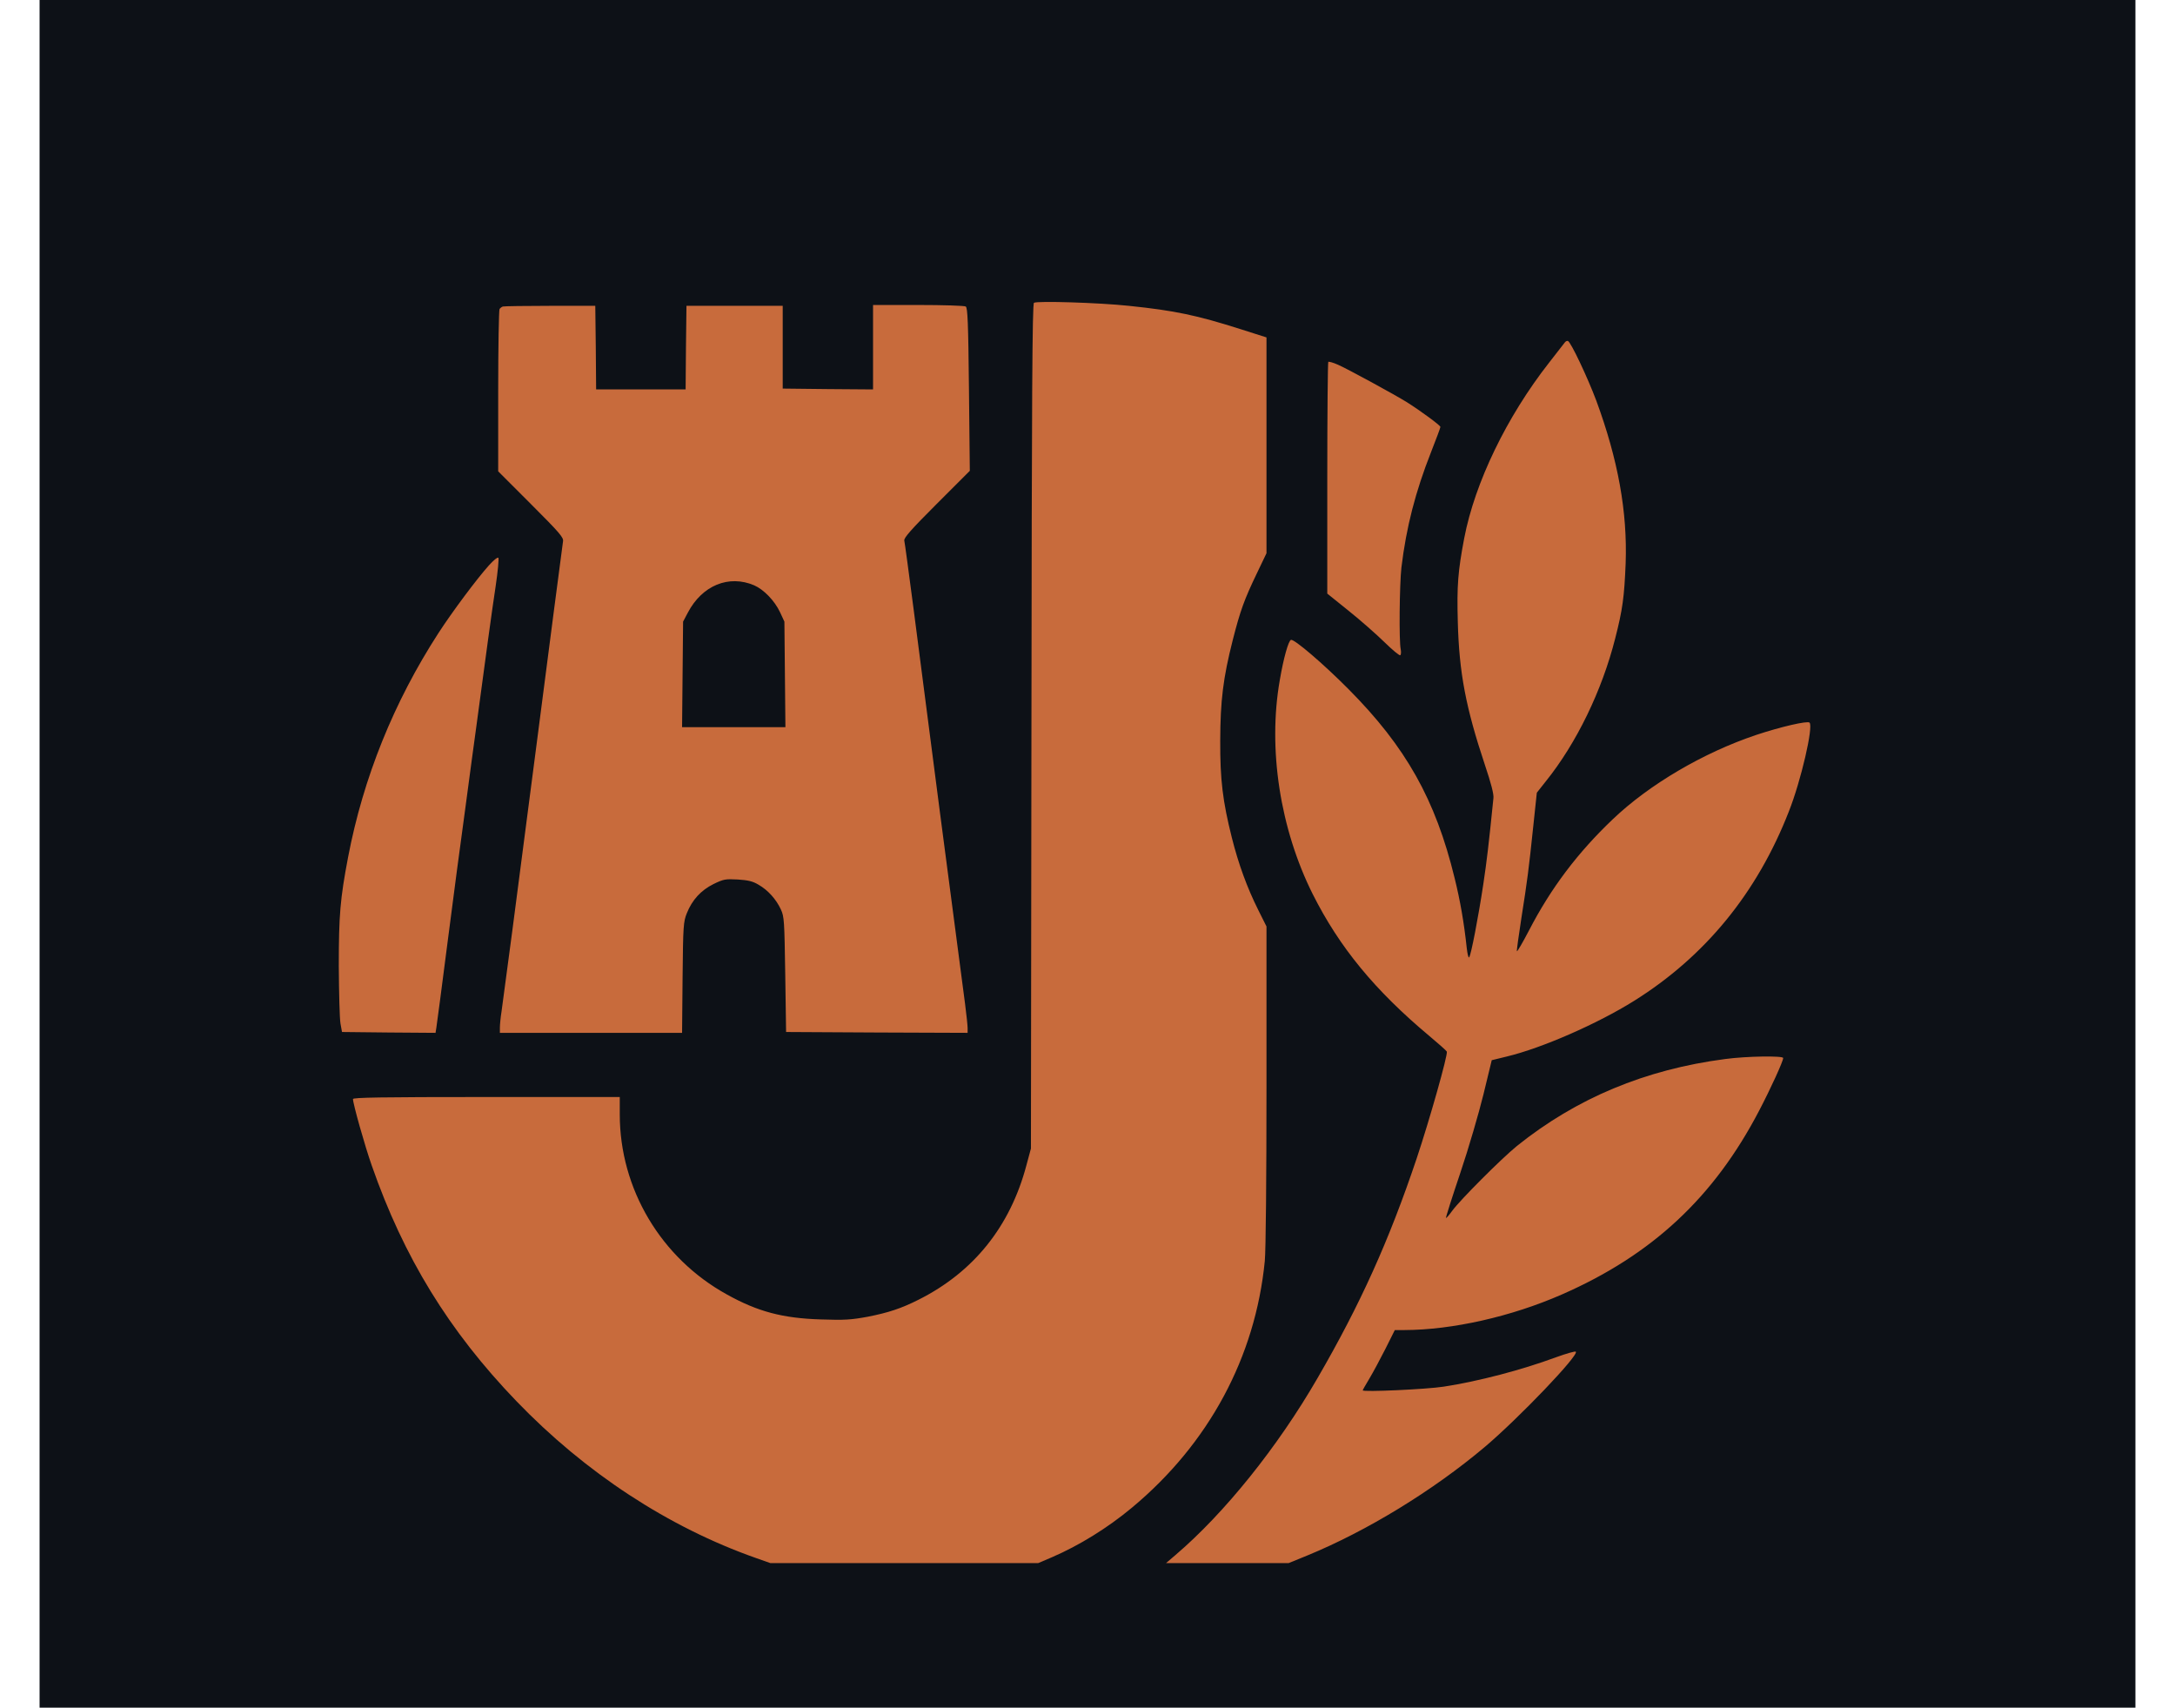
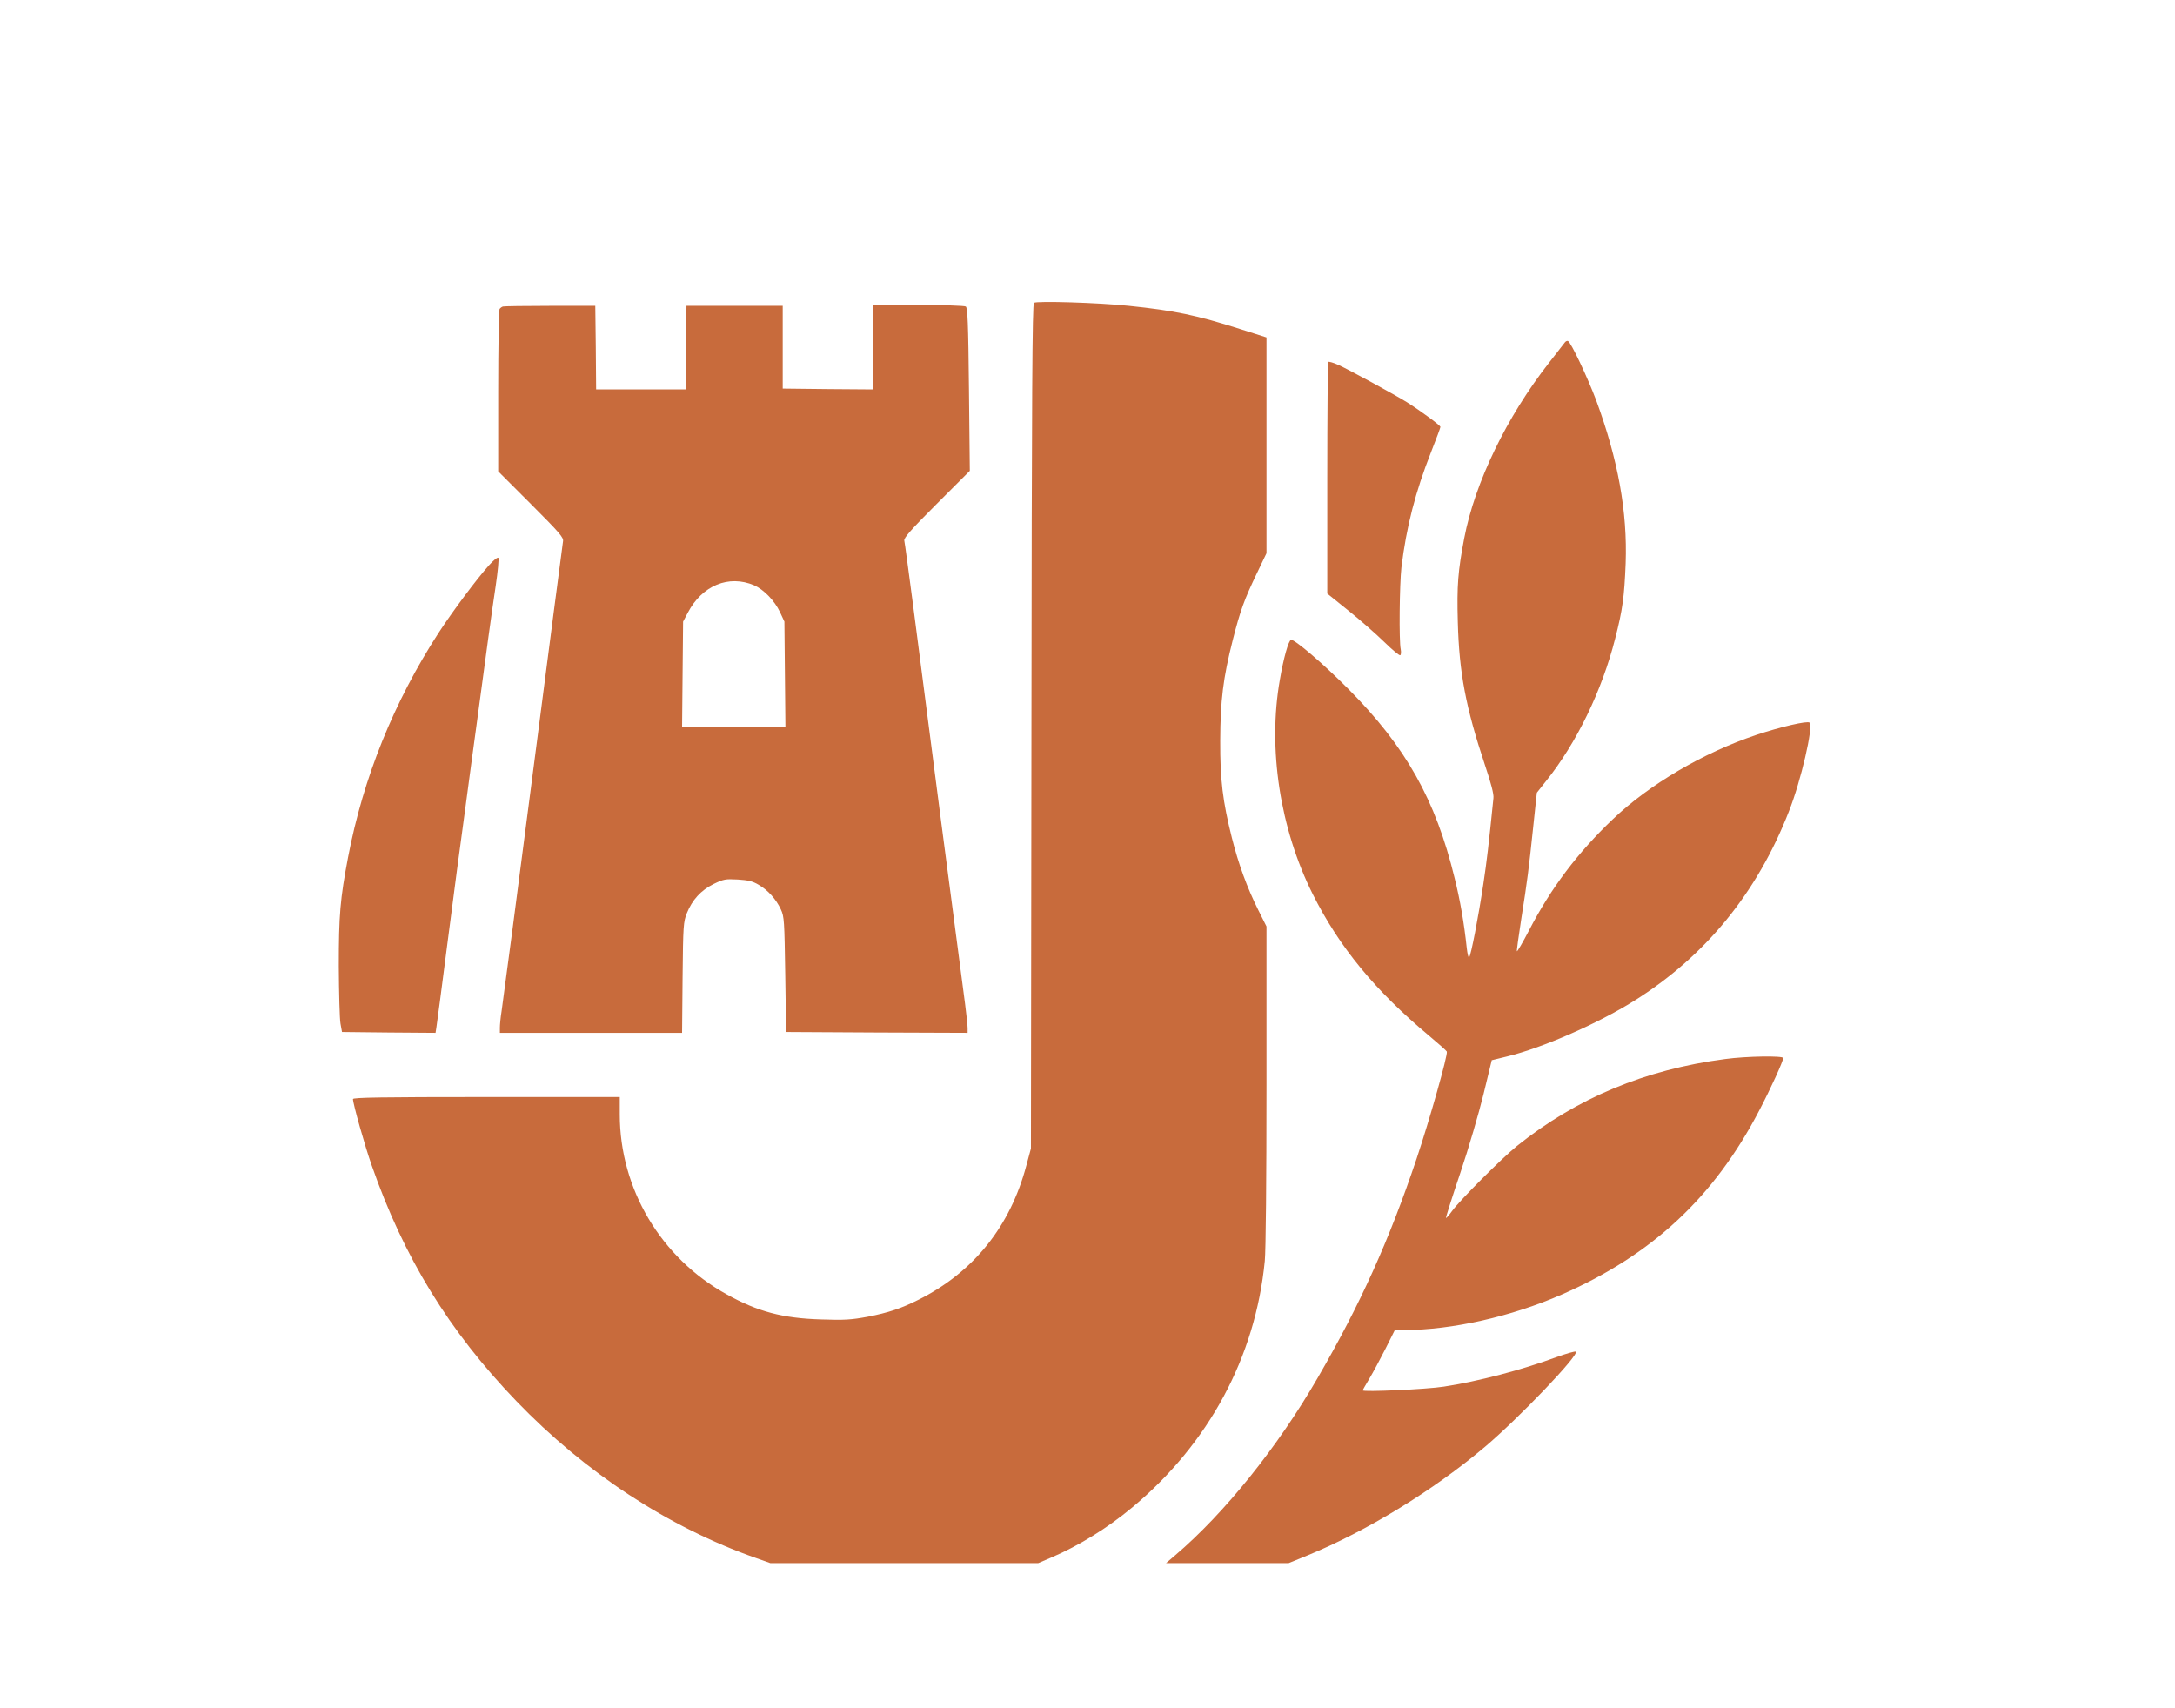
<svg xmlns="http://www.w3.org/2000/svg" version="1.0" width="1070pt" height="840pt" viewBox="0 0 1241.2 1011.2" preserveAspectRatio="xMidYMid meet">
-   <rect x="0" y="0" width="100%" height="100%" fill="#0D1117" />
  <g transform="translate(85.6,85.6)">
    <g transform="translate(0,840) scale(0.1,-0.1)" fill="#C86B3C" stroke="none">
      <path d="M5033 7463 c-10 -7 -13 -537 -15 -2509 l-3 -2499 -27 -100 c-96 -362 -313 -632 -638 -795 -103 -52 -179 -77 -301 -101 -98 -18 -136 -21 -279 -16 -225 7 -373 46 -556 148 -390 215 -634 625 -634 1066 l0 103 -790 0 c-625 0 -790 -3 -790 -12 0 -28 71 -280 111 -393 190 -545 457 -980 856 -1395 408 -424 900 -747 1420 -930 l85 -30 793 0 793 0 82 35 c160 69 329 173 474 294 454 378 730 890 786 1460 6 62 10 479 10 1042 l0 939 -49 98 c-66 132 -117 272 -156 427 -54 215 -70 343 -69 575 1 239 17 370 74 595 45 176 68 240 144 398 l56 117 0 639 0 639 -157 50 c-255 81 -386 109 -658 137 -178 19 -545 30 -562 18z M1888 7441 c-7 -2 -16 -9 -20 -15 -4 -6 -8 -225 -8 -486 l0 -475 194 -194 c169 -169 194 -198 190 -220 -2 -14 -26 -199 -54 -411 -49 -382 -140 -1077 -245 -1885 -31 -231 -60 -450 -65 -487 -6 -37 -10 -81 -10 -97 l0 -31 539 0 540 0 3 328 c3 307 5 330 25 380 32 80 84 136 158 173 60 29 70 31 144 27 61 -4 88 -10 123 -31 56 -32 104 -86 132 -146 20 -43 21 -67 26 -386 l5 -340 538 -3 537 -2 0 28 c0 16 -7 80 -15 143 -75 564 -218 1663 -305 2339 -28 212 -52 394 -55 405 -3 16 39 64 191 216 l197 197 -5 482 c-4 397 -8 484 -19 491 -8 5 -134 9 -281 9 l-268 0 0 -250 0 -250 -267 2 -268 3 0 245 0 245 -285 0 -285 0 -3 -247 -2 -248 -265 0 -265 0 -2 248 -3 247 -267 0 c-147 0 -273 -2 -280 -4z m1488 -1651 c57 -25 121 -91 153 -159 l26 -56 3 -312 3 -313 -306 0 -306 0 3 313 3 312 28 53 c85 162 243 226 393 162z M8175 7226 c-6 -8 -47 -61 -91 -117 -251 -320 -440 -711 -503 -1040 -37 -195 -44 -279 -38 -496 8 -301 47 -506 161 -848 36 -107 53 -172 50 -195 -29 -286 -39 -369 -60 -510 -29 -193 -73 -422 -84 -433 -4 -5 -10 20 -14 55 -16 150 -39 282 -72 415 -113 464 -288 776 -629 1119 -149 150 -321 297 -340 291 -15 -5 -44 -108 -66 -237 -72 -408 1 -881 195 -1269 158 -314 367 -569 691 -840 55 -46 101 -87 103 -92 7 -18 -102 -404 -179 -634 -163 -485 -333 -862 -587 -1300 -236 -408 -550 -799 -842 -1048 l-55 -47 363 0 363 0 108 44 c354 145 747 385 1054 644 200 169 559 544 539 564 -4 4 -56 -11 -117 -33 -206 -76 -458 -142 -665 -174 -102 -16 -480 -33 -480 -22 0 3 18 34 39 69 21 35 64 115 95 176 l56 112 58 0 c282 1 631 79 932 211 534 234 900 575 1168 1089 68 130 142 292 142 311 0 14 -217 11 -343 -6 -475 -62 -881 -232 -1234 -515 -92 -75 -338 -321 -384 -385 -18 -25 -34 -43 -36 -41 -2 2 36 122 85 267 49 145 110 355 137 465 l49 202 90 22 c208 50 537 194 754 330 420 263 728 639 916 1122 71 179 146 502 122 525 -12 12 -172 -25 -316 -73 -313 -105 -633 -293 -849 -499 -208 -198 -366 -407 -496 -658 -37 -71 -69 -126 -72 -124 -2 3 10 89 26 193 36 228 44 290 71 548 l21 198 53 67 c182 226 333 538 411 846 44 171 54 247 62 445 11 305 -45 614 -174 964 -51 136 -151 348 -168 353 -6 2 -15 -3 -20 -11z M6776 7113 c-3 -4 -6 -314 -6 -689 l0 -683 128 -103 c70 -56 165 -140 211 -185 46 -45 88 -80 93 -77 5 3 6 19 3 35 -11 48 -7 386 4 484 29 240 83 449 176 685 30 76 55 143 55 148 0 9 -120 97 -198 146 -72 45 -353 198 -408 222 -29 13 -55 20 -58 17z M1805 5908 c-71 -79 -216 -273 -299 -401 -264 -408 -445 -856 -535 -1327 -47 -247 -55 -343 -55 -645 1 -159 5 -312 10 -340 l9 -50 277 -3 277 -2 5 32 c3 18 33 245 66 503 33 259 81 619 106 800 24 182 53 395 64 475 55 410 93 691 115 835 13 88 20 164 16 168 -5 5 -30 -16 -56 -45z" />
    </g>
  </g>
</svg>
